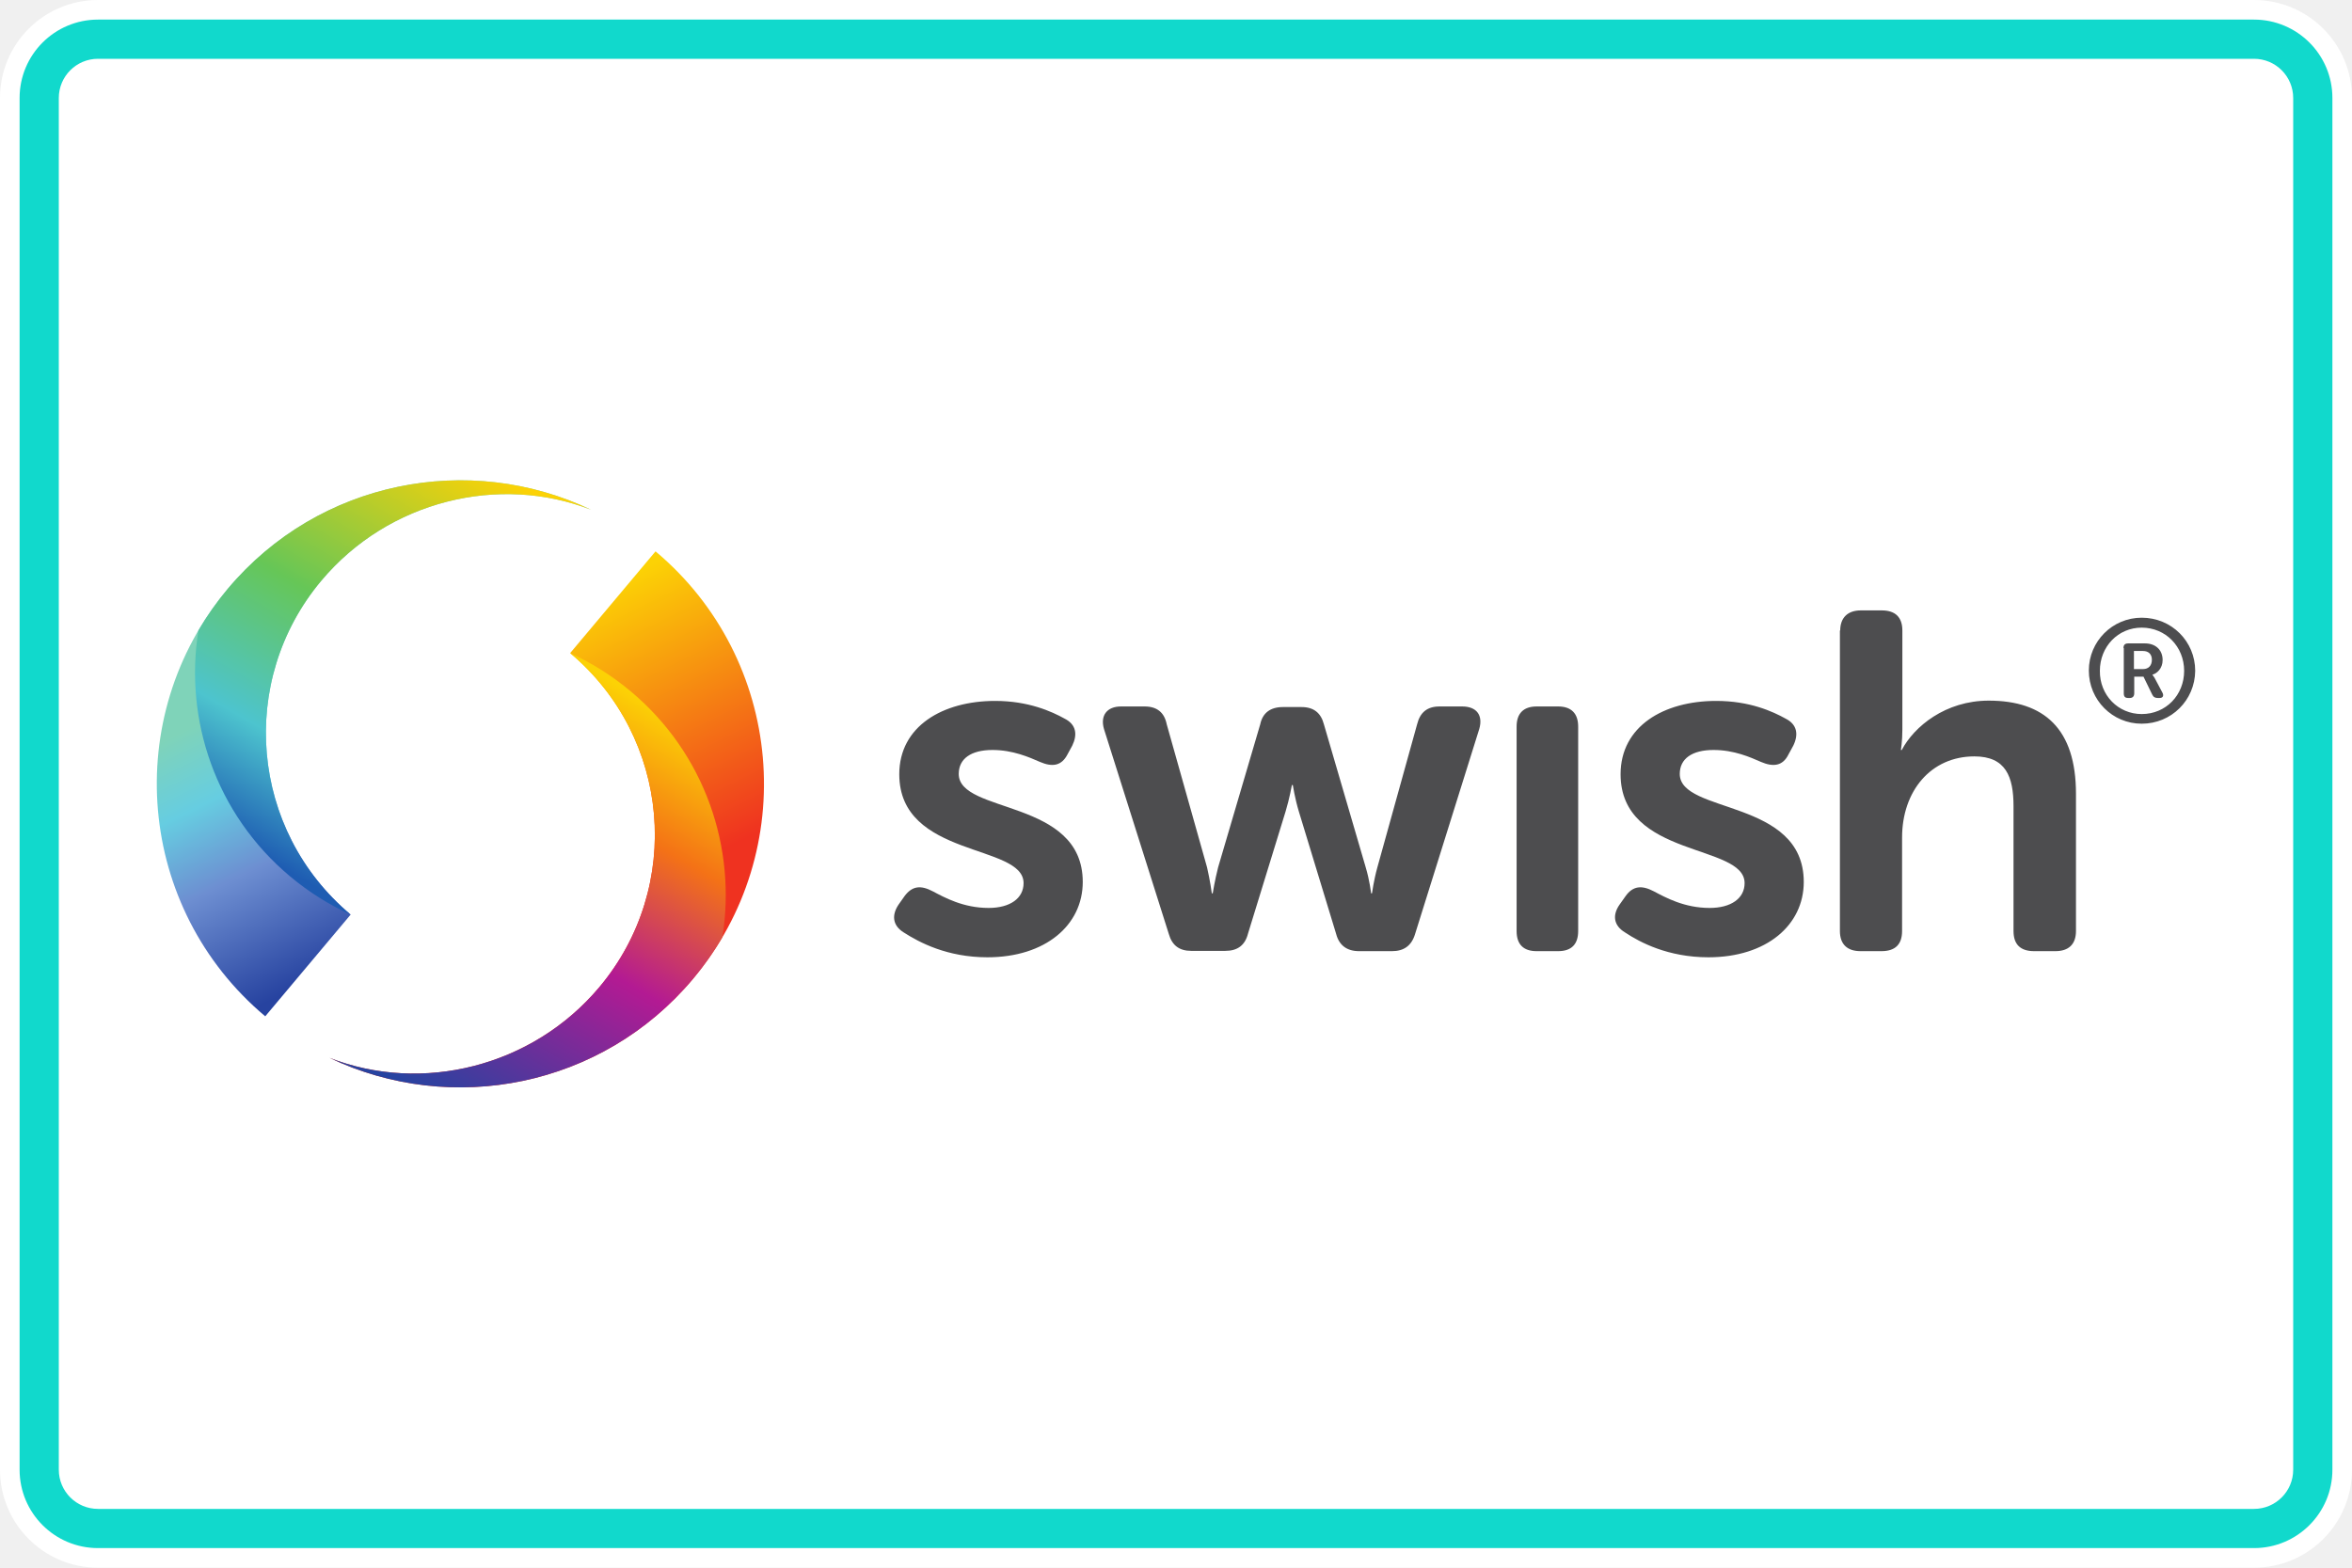
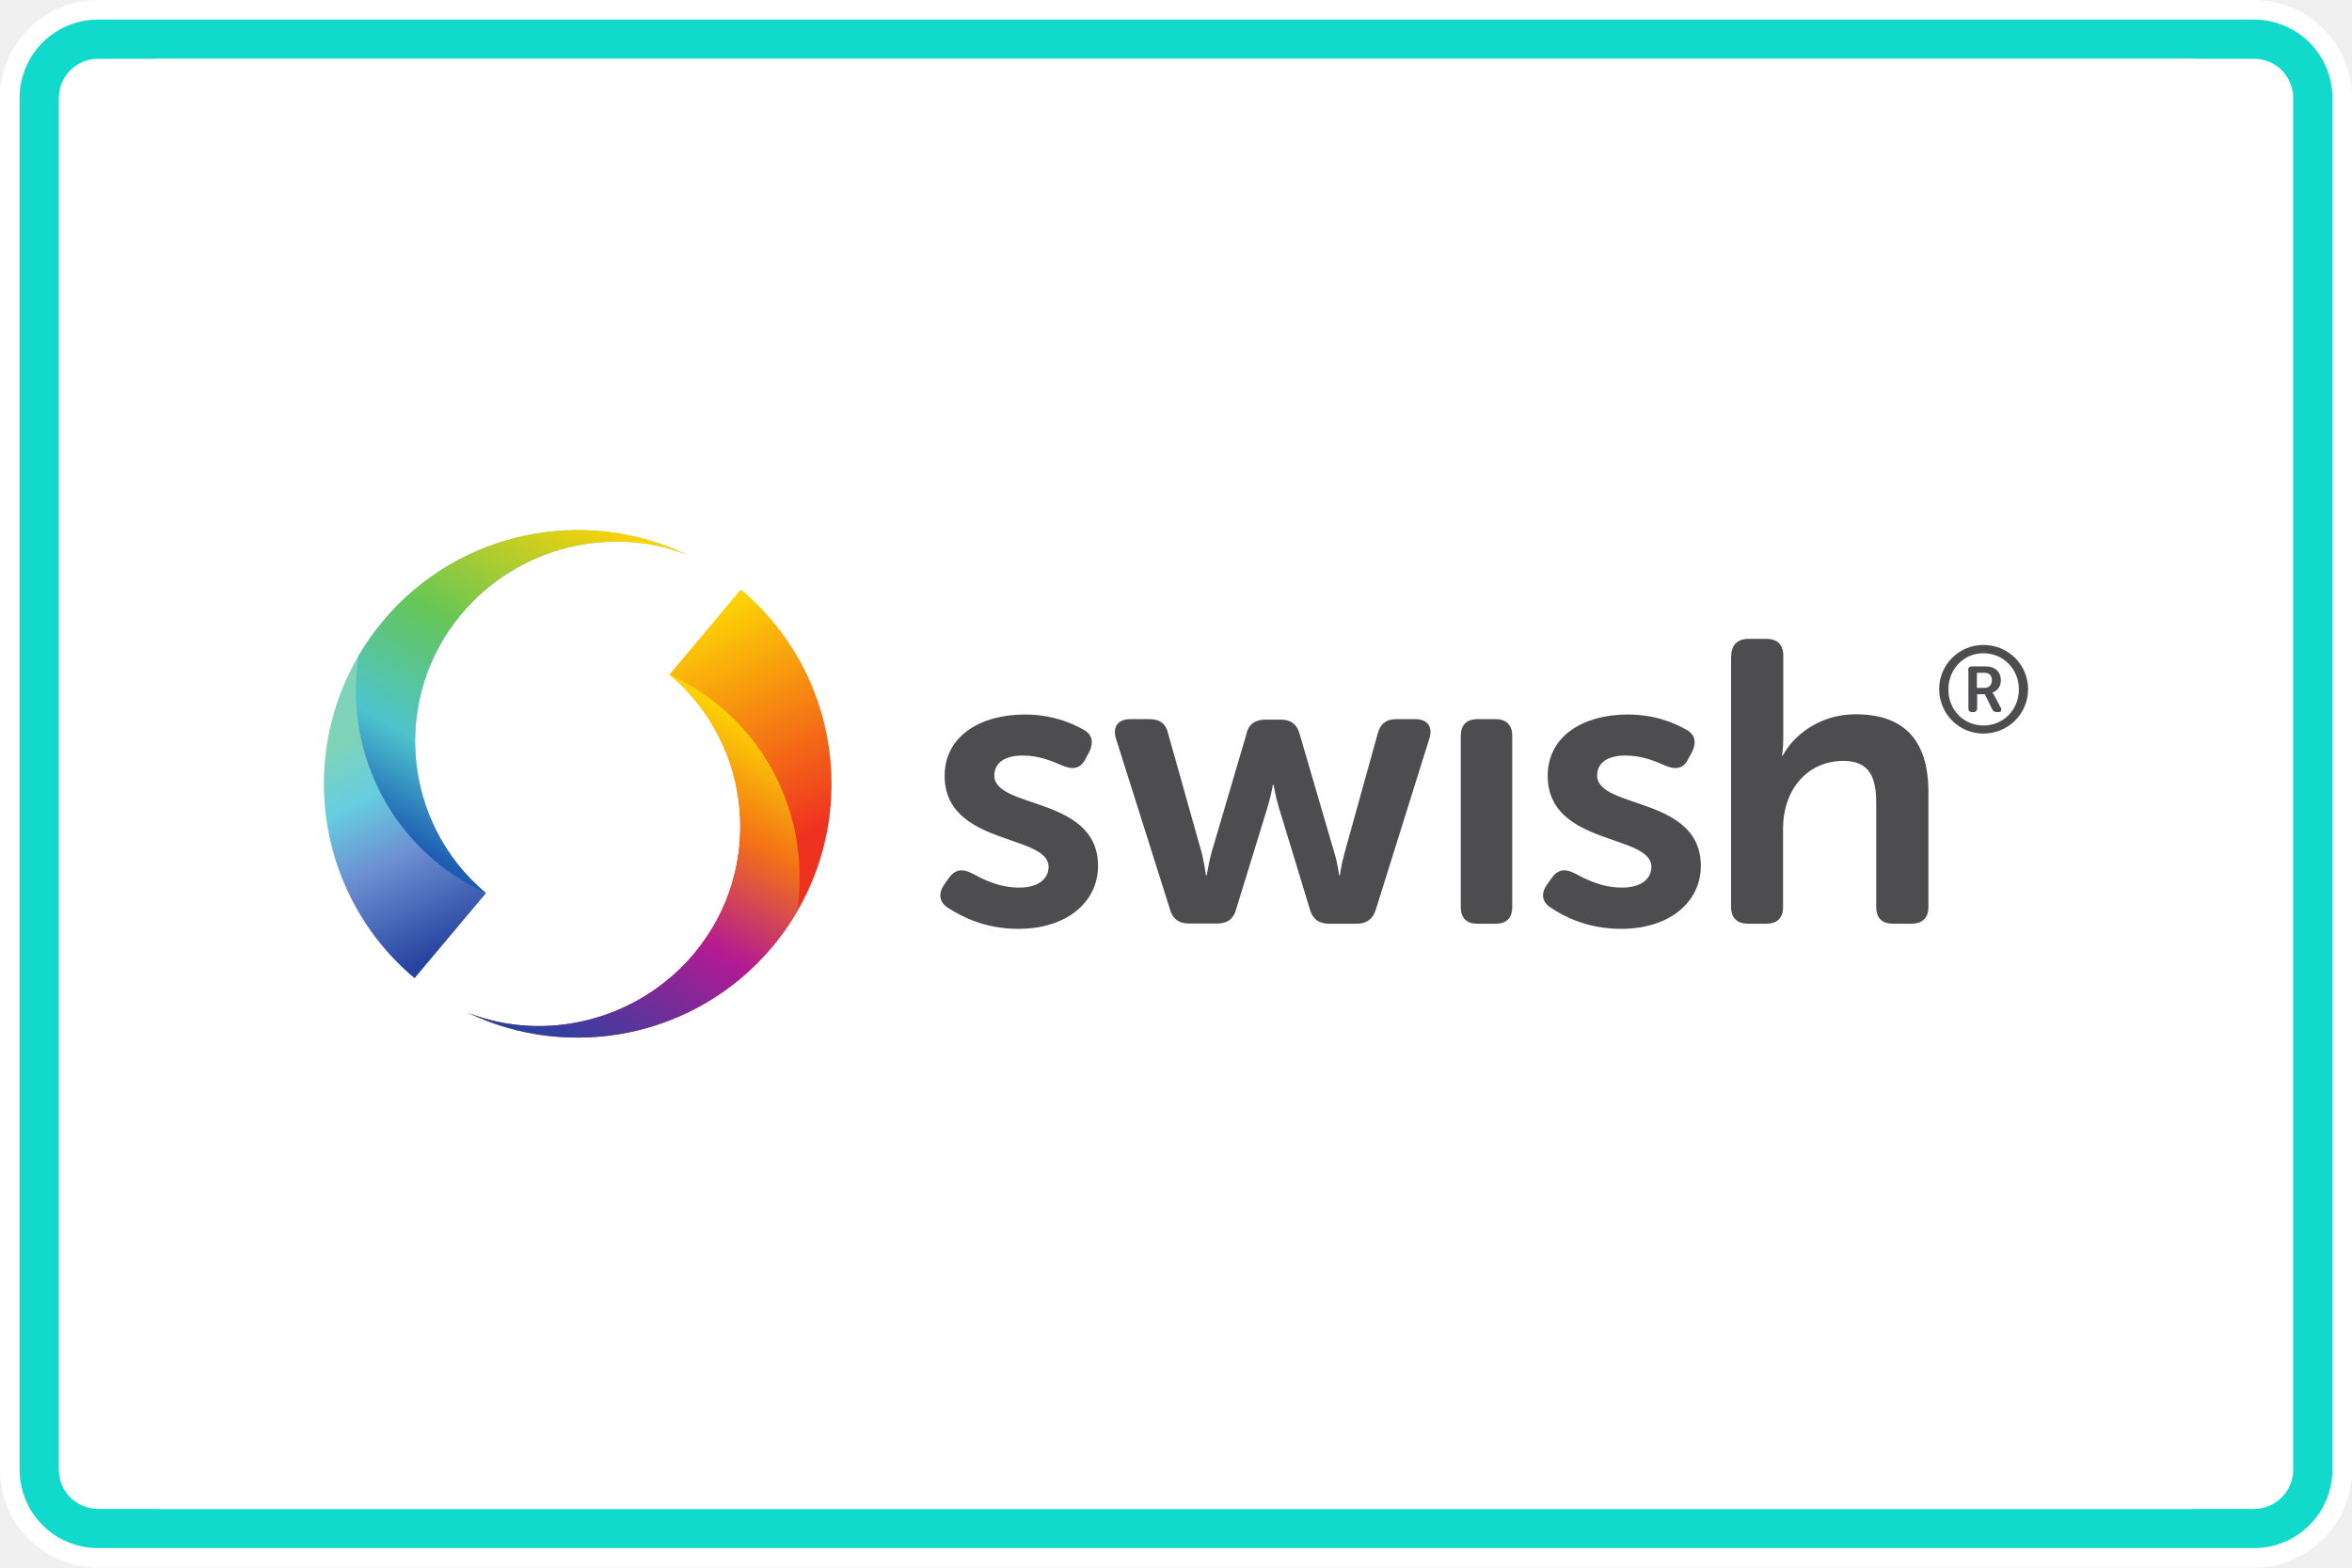
<svg xmlns="http://www.w3.org/2000/svg" width="120" height="80" viewBox="0 0 120 80" role="img" aria-labelledby="t-swish">
  <rect width="120" height="80" rx="5" fill="#FFFFFF" />
  <rect x="1" y="1" width="118" height="78" rx="4" fill="#11D9CC" />
  <rect x="3" y="3" width="114" height="74" rx="2" fill="white" />
-   <svg fill="none" x="8" y="8" width="104" height="64" viewBox="13 26 94 28" preserveAspectRatio="xMidYMid meet">
+   <svg fill="none" x="3" y="3" width="114" height="74" viewBox="0 0 120 80" preserveAspectRatio="xMidYMid meet">
    <rect width="120" height="80" rx="4" fill="white" />
    <path d="M47.212 45.562L47.487 45.172C47.832 44.714 48.218 44.66 48.782 44.956C49.32 45.239 50.188 45.724 51.359 45.724C52.351 45.724 52.971 45.279 52.971 44.579C52.971 42.748 47.239 43.434 47.239 39.556C47.239 37.347 49.237 36.175 51.662 36.175C53.192 36.175 54.267 36.66 54.873 36.997C55.397 37.266 55.465 37.724 55.217 38.236L54.997 38.64C54.721 39.178 54.294 39.232 53.729 38.99C53.233 38.774 52.475 38.438 51.538 38.438C50.546 38.438 49.981 38.842 49.981 39.542C49.981 41.401 55.7 40.673 55.7 44.525C55.7 46.519 53.977 48 51.304 48C49.444 48 48.162 47.313 47.446 46.855C46.922 46.532 46.881 46.047 47.212 45.562ZM56.678 37.468C56.499 36.849 56.816 36.431 57.463 36.431H58.552C59.117 36.431 59.461 36.7 59.572 37.252L61.432 43.852C61.57 44.444 61.652 45.05 61.652 45.05H61.694C61.694 45.05 61.79 44.444 61.942 43.852L63.885 37.252C63.995 36.727 64.353 36.458 64.932 36.458H65.786C66.351 36.458 66.682 36.727 66.82 37.252L68.749 43.852C68.928 44.444 68.997 45.05 68.997 45.05H69.038C69.038 45.05 69.121 44.444 69.286 43.852L71.119 37.252C71.257 36.7 71.587 36.431 72.152 36.431H73.199C73.875 36.431 74.164 36.849 73.985 37.468L71.022 46.936C70.857 47.475 70.499 47.717 69.961 47.717H68.445C67.881 47.717 67.522 47.448 67.385 46.923L65.662 41.266C65.483 40.673 65.386 40.054 65.386 40.054H65.345C65.345 40.054 65.235 40.673 65.056 41.266L63.32 46.909C63.182 47.448 62.837 47.704 62.272 47.704H60.702C60.164 47.704 59.82 47.461 59.668 46.923L56.678 37.468ZM75.707 37.36C75.707 36.754 76.024 36.431 76.63 36.431H77.623C78.229 36.431 78.546 36.754 78.546 37.36V46.788C78.546 47.407 78.229 47.717 77.623 47.717H76.63C76.024 47.717 75.707 47.407 75.707 46.788V37.36ZM80.461 45.562L80.737 45.172C81.067 44.714 81.467 44.66 82.032 44.956C82.569 45.239 83.437 45.724 84.609 45.724C85.601 45.724 86.221 45.279 86.221 44.579C86.221 42.748 80.502 43.434 80.502 39.556C80.502 37.347 82.487 36.175 84.912 36.175C86.455 36.175 87.516 36.66 88.122 36.997C88.646 37.266 88.715 37.724 88.467 38.236L88.246 38.64C87.985 39.178 87.544 39.232 86.979 38.99C86.483 38.774 85.739 38.438 84.788 38.438C83.796 38.438 83.231 38.842 83.231 39.542C83.231 41.401 88.949 40.673 88.949 44.525C88.949 46.519 87.227 48 84.553 48C82.693 48 81.398 47.313 80.709 46.855C80.172 46.532 80.117 46.047 80.461 45.562ZM90.63 32.929C90.63 32.337 90.975 32 91.581 32H92.546C93.179 32 93.496 32.323 93.496 32.929V37.495C93.496 38.047 93.427 38.438 93.427 38.438H93.469C94.034 37.36 95.481 36.162 97.478 36.162C100.041 36.162 101.502 37.468 101.502 40.458V46.788C101.502 47.407 101.158 47.717 100.551 47.717H99.573C98.939 47.717 98.622 47.407 98.622 46.788V41.037C98.622 39.663 98.264 38.734 96.817 38.734C94.805 38.734 93.483 40.337 93.483 42.478V46.788C93.483 47.407 93.166 47.717 92.532 47.717H91.567C90.961 47.717 90.616 47.407 90.616 46.788V32.929H90.63ZM104.589 34.707C104.85 34.707 105.002 34.545 105.002 34.276C105.002 34.02 104.85 33.872 104.589 33.872H104.175V34.707H104.589ZM103.693 33.737C103.693 33.589 103.762 33.522 103.913 33.522H104.685C105.167 33.522 105.498 33.818 105.498 34.29C105.498 34.68 105.236 34.909 105.03 34.963V34.976C105.03 34.976 105.057 35.003 105.126 35.111L105.484 35.785C105.567 35.933 105.512 36.04 105.36 36.04H105.278C105.154 36.04 105.071 36 105.016 35.879L104.616 35.057H104.189V35.825C104.189 35.96 104.12 36.04 103.982 36.04H103.913C103.762 36.04 103.707 35.973 103.707 35.825V33.737H103.693ZM104.533 36.781C105.65 36.781 106.49 35.906 106.49 34.788C106.49 33.67 105.636 32.795 104.533 32.795C103.445 32.795 102.604 33.67 102.604 34.788C102.591 35.906 103.445 36.781 104.533 36.781ZM104.533 32.337C105.911 32.337 107 33.428 107 34.788C106.986 36.148 105.898 37.226 104.533 37.226C103.183 37.226 102.095 36.135 102.095 34.774C102.095 33.428 103.183 32.337 104.533 32.337Z" fill="#4D4D4F" />
    <path fill-rule="evenodd" clip-rule="evenodd" d="M20.963 52.637C26.588 55.327 33.53 53.995 37.724 48.999C42.694 43.076 41.922 34.247 35.999 29.277L32.062 33.969C36.689 37.851 37.292 44.749 33.409 49.376C30.312 53.066 25.214 54.298 20.963 52.637Z" fill="url(#paint0_linear_830_5742)" />
    <path fill-rule="evenodd" clip-rule="evenodd" d="M20.963 52.637C26.588 55.327 33.53 53.995 37.724 48.999C38.237 48.387 38.689 47.744 39.081 47.077C39.743 42.962 38.287 38.612 34.861 35.738C33.99 35.007 33.048 34.419 32.062 33.97C36.689 37.852 37.292 44.749 33.409 49.376C30.312 53.066 25.214 54.298 20.963 52.637Z" fill="url(#paint1_linear_830_5742)" />
    <path fill-rule="evenodd" clip-rule="evenodd" d="M33.037 27.363C27.412 24.673 20.47 26.004 16.276 31.001C11.306 36.924 12.078 45.753 18.001 50.722L21.939 46.031C17.311 42.149 16.708 35.251 20.591 30.624C23.688 26.934 28.786 25.702 33.037 27.363Z" fill="url(#paint2_linear_830_5742)" />
    <path fill-rule="evenodd" clip-rule="evenodd" d="M33.037 27.363C27.412 24.673 20.47 26.005 16.276 31.001C15.763 31.613 15.311 32.256 14.919 32.923C14.257 37.038 15.713 41.388 19.139 44.263C20.01 44.993 20.952 45.581 21.938 46.03C17.311 42.148 16.708 35.251 20.591 30.624C23.688 26.934 28.786 25.702 33.037 27.363Z" fill="url(#paint3_linear_830_5742)" />
    <defs>
      <linearGradient id="paint0_linear_830_5742" x1="31.527" y1="46.847" x2="25.579" y2="34.997" gradientUnits="userSpaceOnUse">
        <stop stop-color="#EF3220" />
        <stop offset="1" stop-color="#FCD205" />
      </linearGradient>
      <linearGradient id="paint1_linear_830_5742" x1="36.367" y1="36.659" x2="25.939" y2="54.711" gradientUnits="userSpaceOnUse">
        <stop stop-color="#FCD205" />
        <stop offset="0.264" stop-color="#F47216" />
        <stop offset="0.561" stop-color="#B31A93" />
        <stop offset="1" stop-color="#2743A0" />
      </linearGradient>
      <linearGradient id="paint2_linear_830_5742" x1="22.588" y1="33.453" x2="28.289" y2="45.048" gradientUnits="userSpaceOnUse">
        <stop stop-color="#7FD3B9" />
        <stop offset="0.266" stop-color="#66CDE1" />
        <stop offset="0.554" stop-color="#6D8ED1" />
        <stop offset="1" stop-color="#2743A0" />
      </linearGradient>
      <linearGradient id="paint3_linear_830_5742" x1="17.7" y1="43.259" x2="28.046" y2="25.269" gradientUnits="userSpaceOnUse">
        <stop stop-color="#1E5CB2" />
        <stop offset="0.247" stop-color="#4DC4CE" />
        <stop offset="0.565" stop-color="#66C657" />
        <stop offset="1" stop-color="#FCD205" />
      </linearGradient>
    </defs>
  </svg>
</svg>
